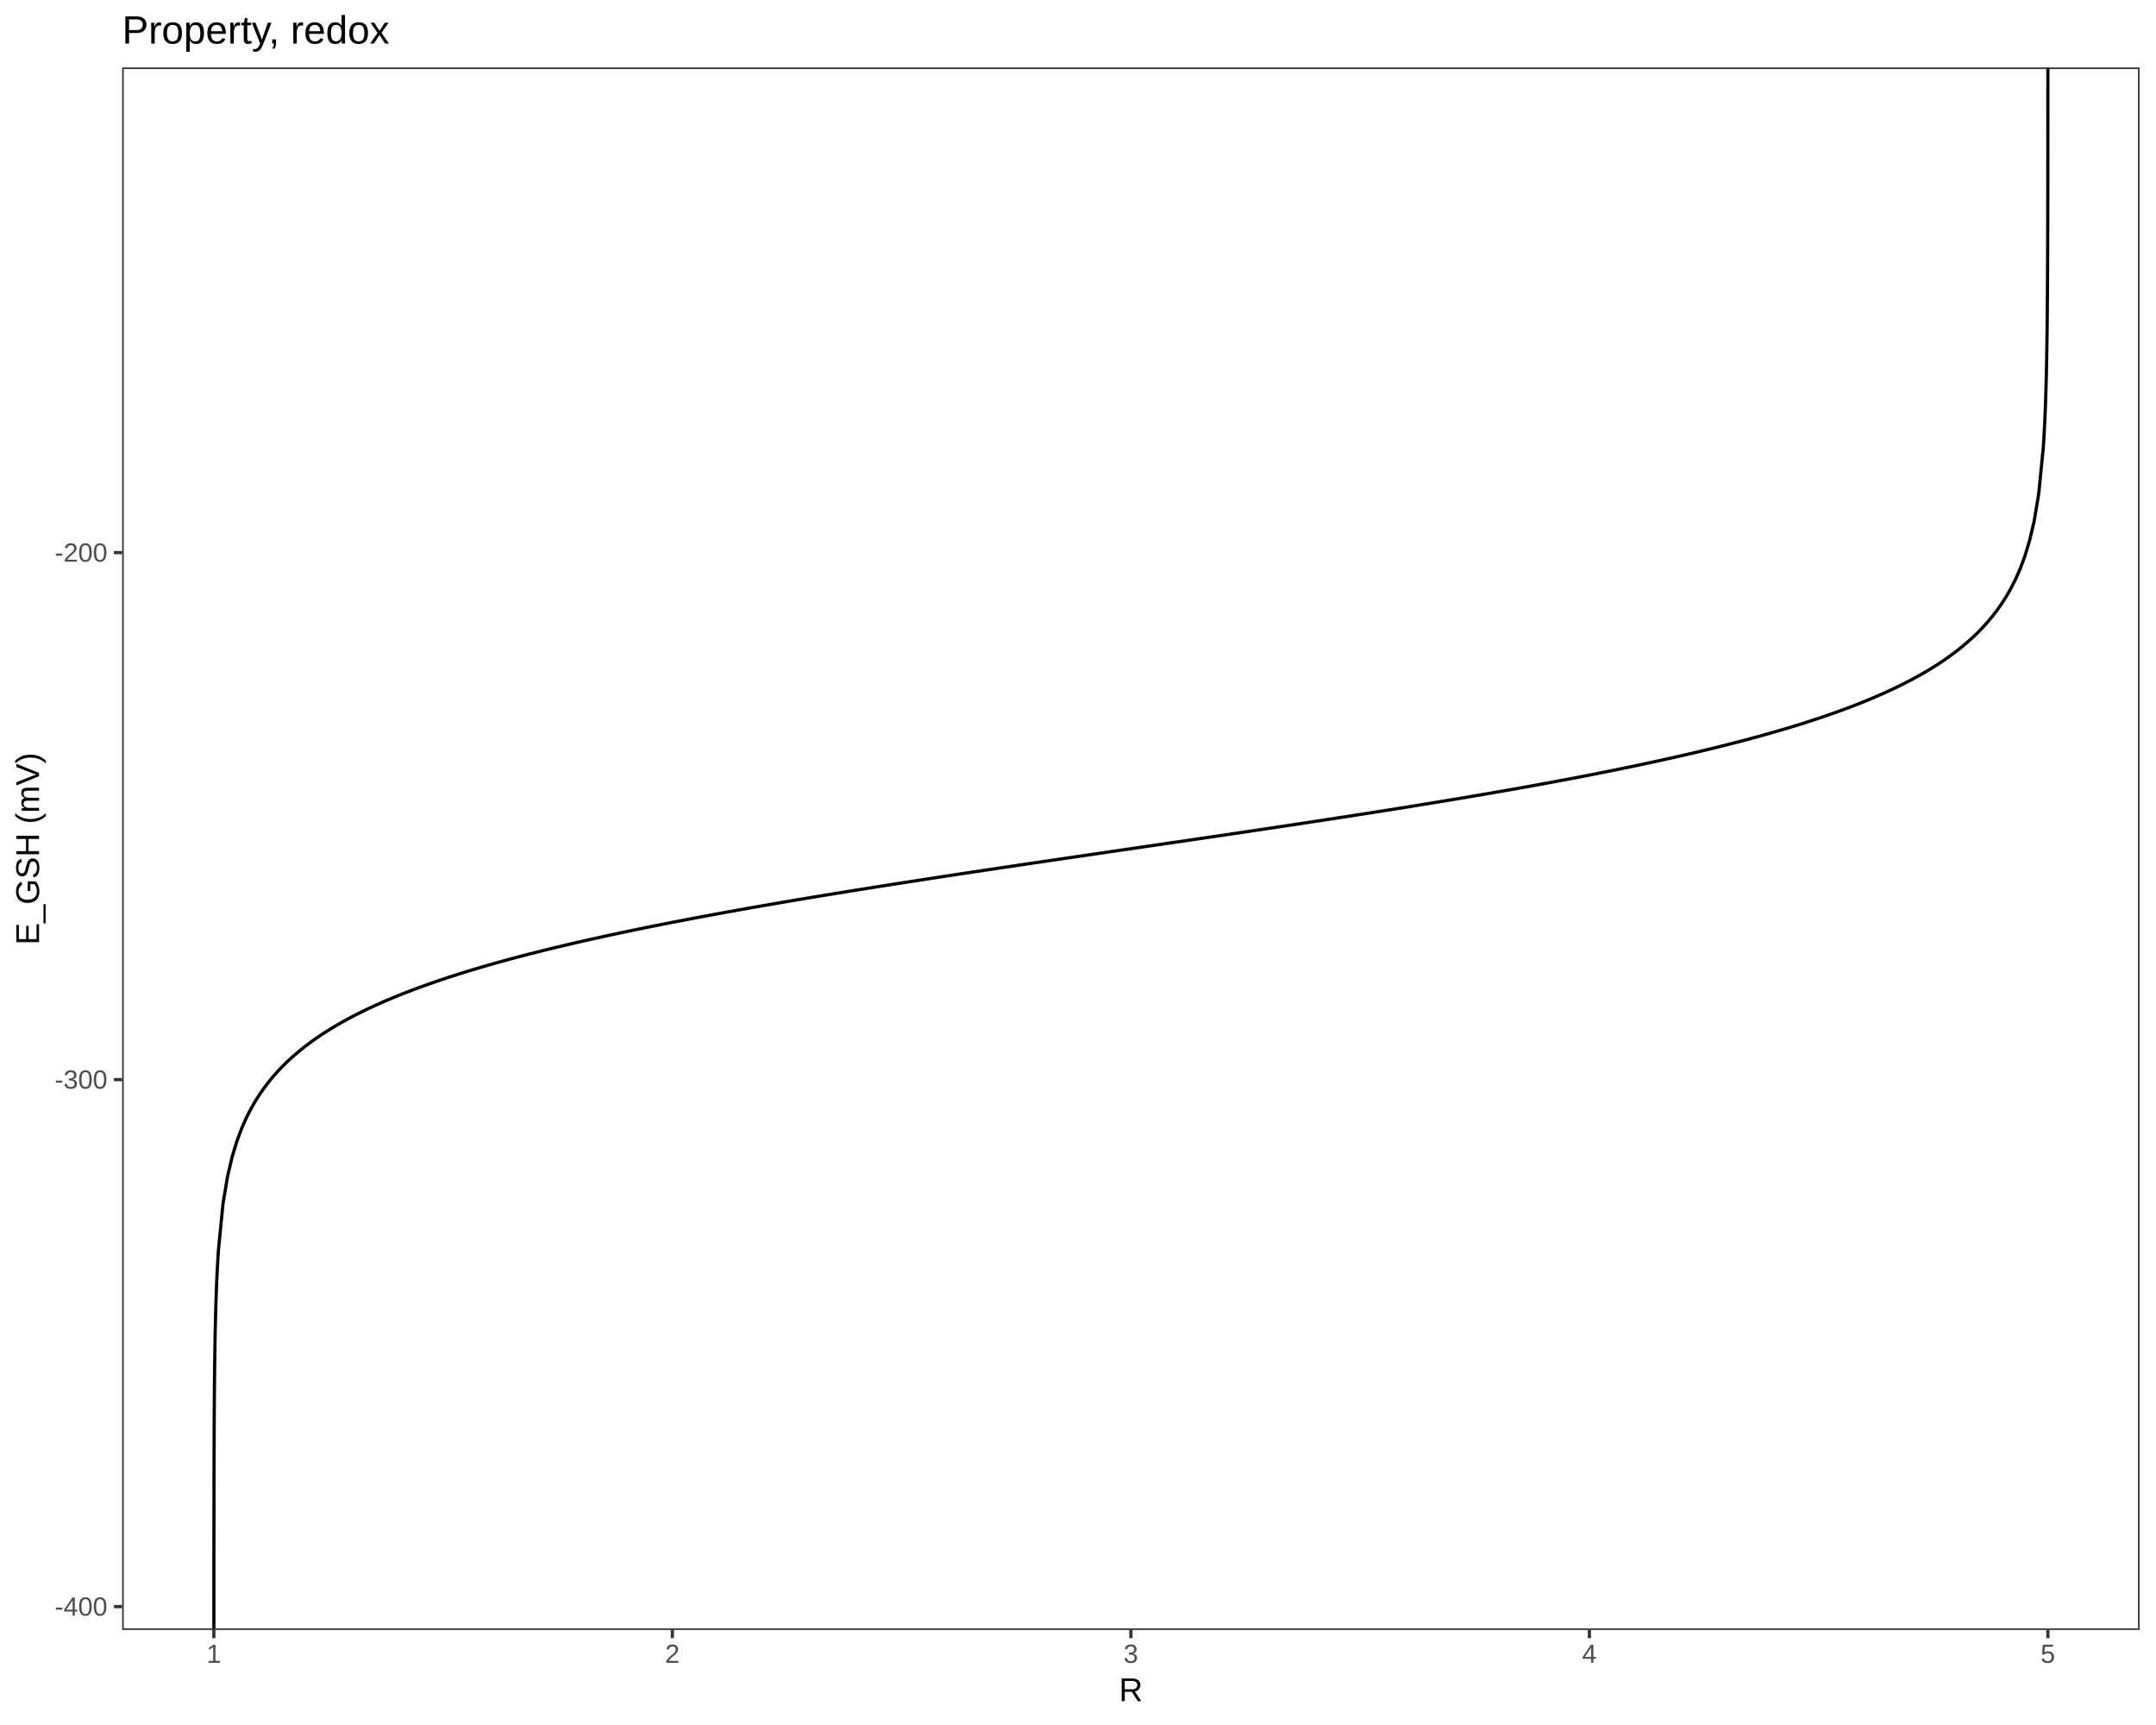
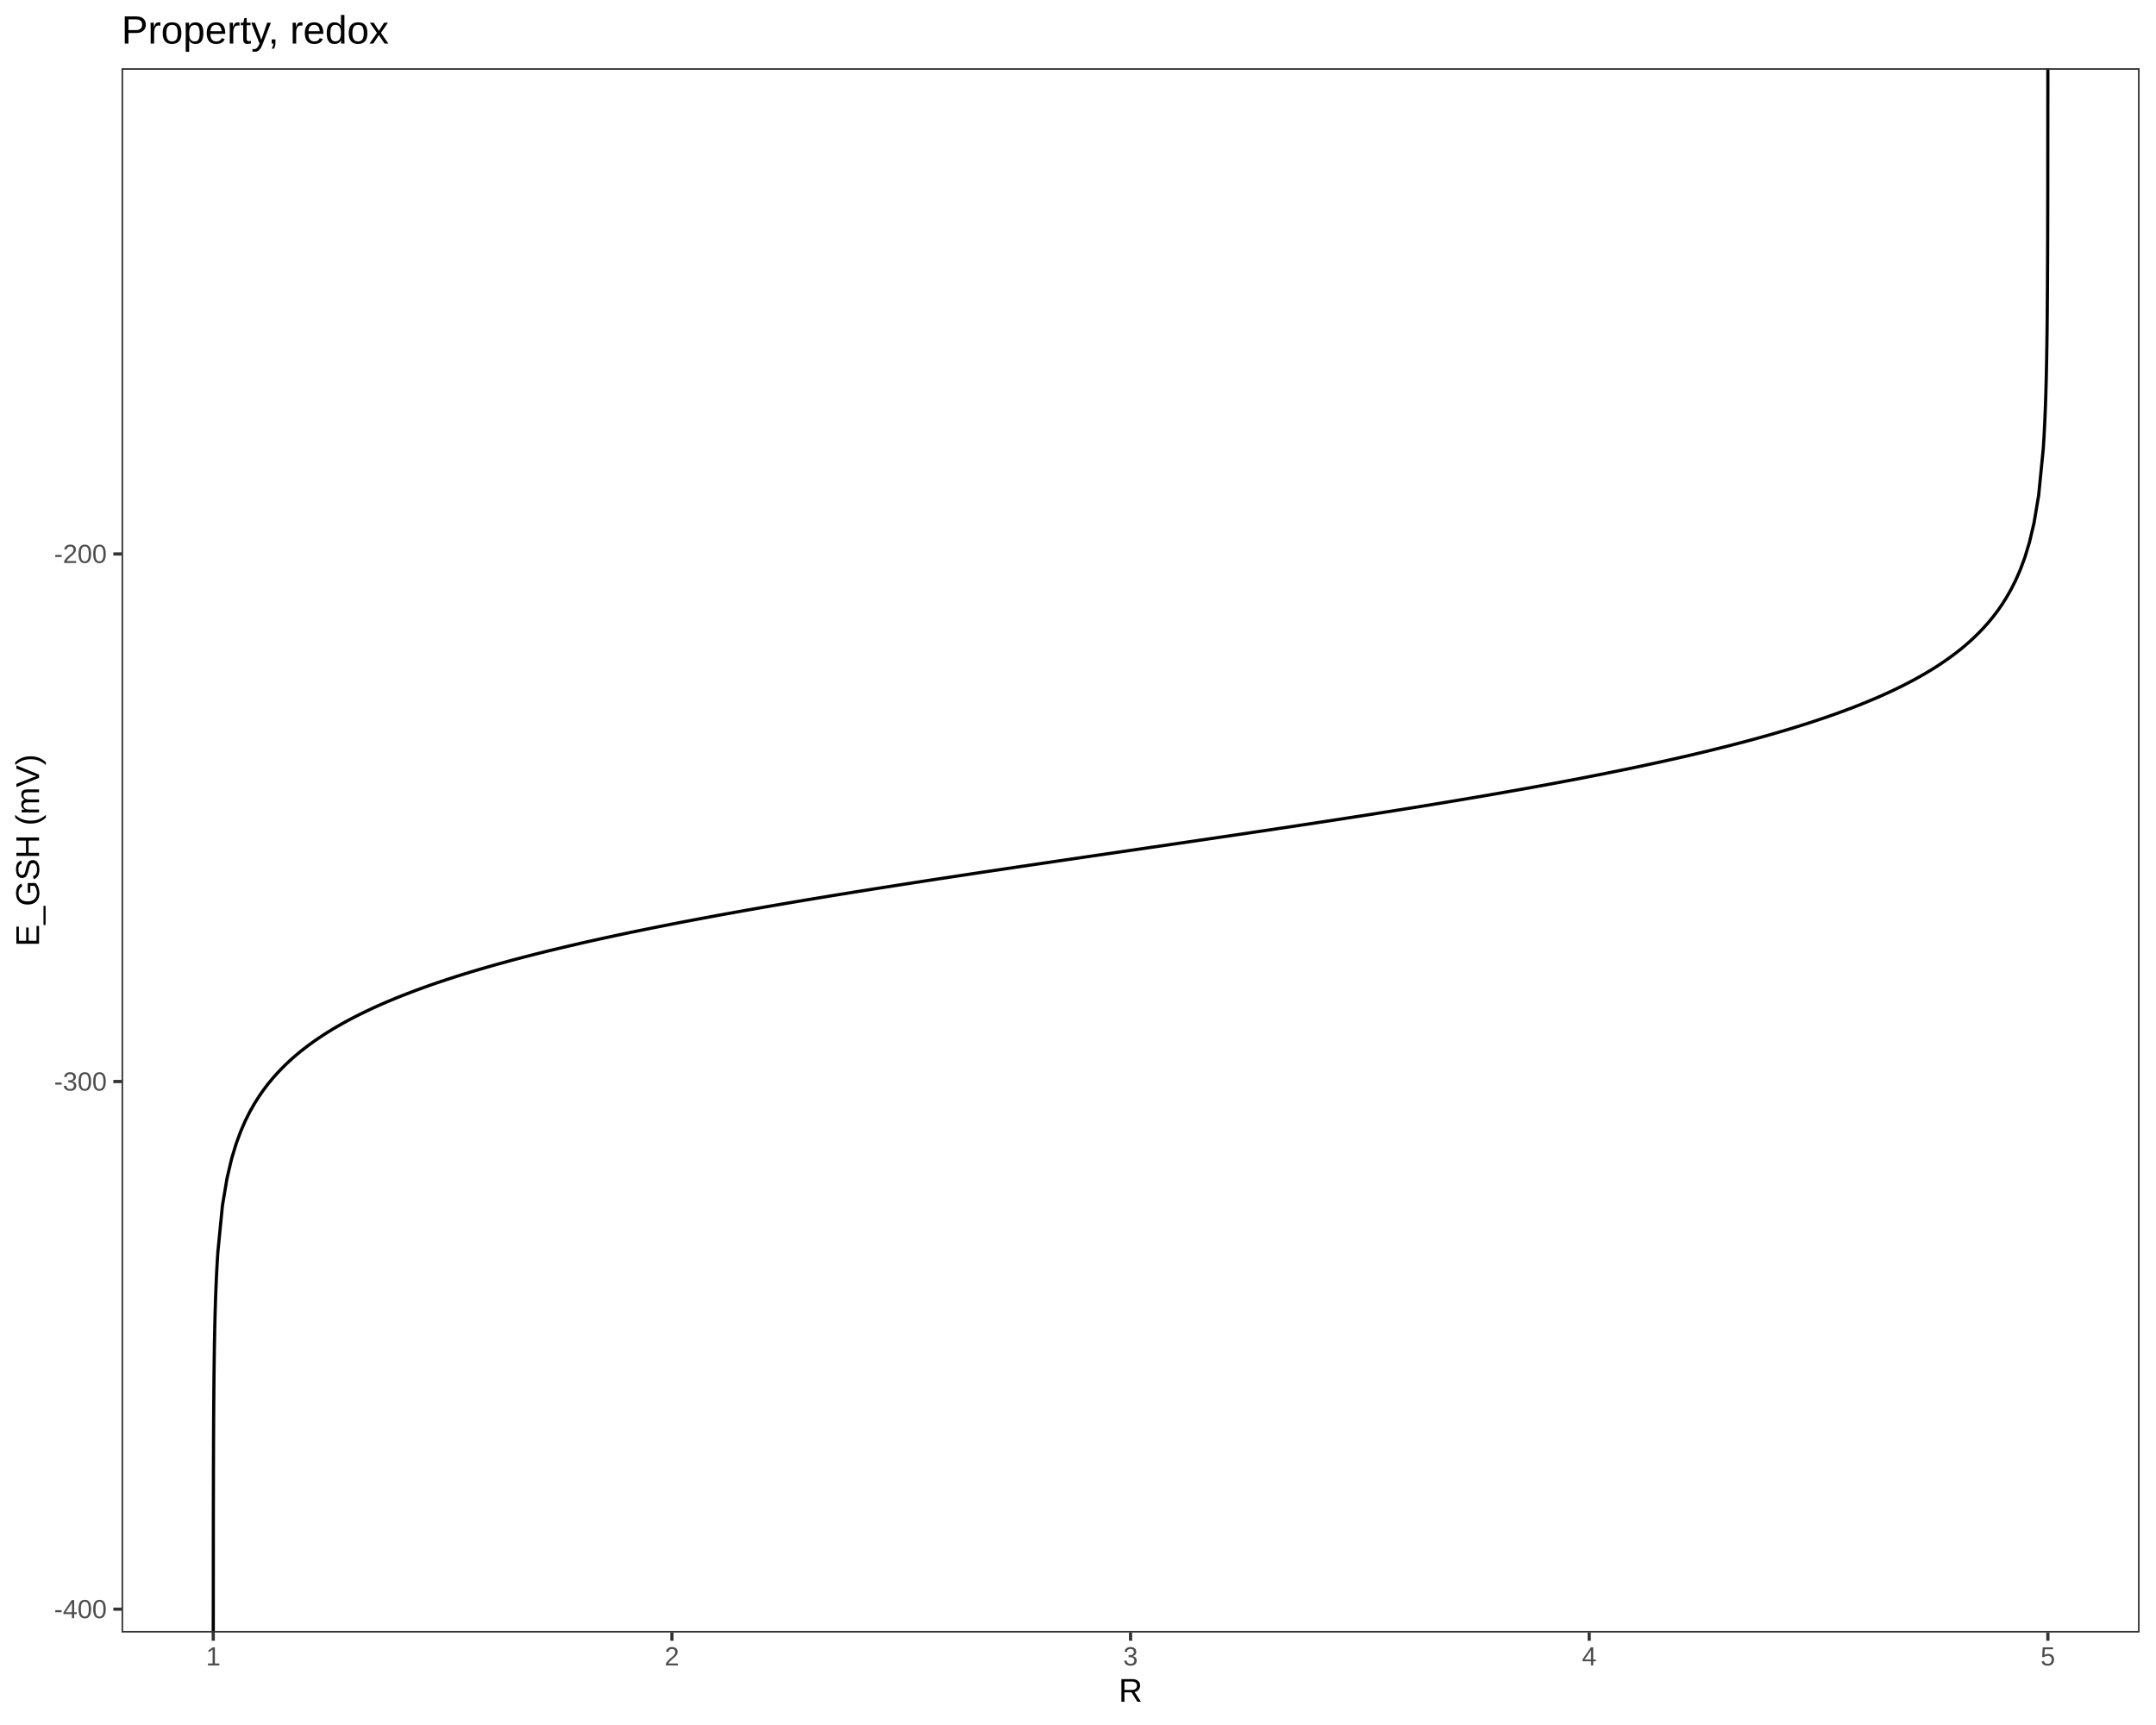
<svg xmlns="http://www.w3.org/2000/svg" viewBox="0 0 720.00 576.00">
  <defs>
    <style type="text/css">
    line, polyline, polygon, path, rect, circle {
      fill: none;
      stroke: #000000;
      stroke-linecap: round;
      stroke-linejoin: round;
      stroke-miterlimit: 10.00;
    }
  </style>
  </defs>
  <rect width="100%" height="100%" style="stroke: none; fill: #FFFFFF;" />
  <rect x="0.00" y="0.00" width="720.00" height="576.00" style="stroke-width: 1.07; stroke: #FFFFFF; fill: #FFFFFF;" />
  <defs>
-     <clipPath id="cpNDAuNzl8NzE0LjUyfDU0NC4yN3wyMi41Mg==">
-       <rect x="40.79" y="22.52" width="673.73" height="521.75" />
+     <clipPath id="cpNDAuNTl8NzE0LjUyfDU0NS4xM3wyMi43Nw==">
+       <rect x="40.59" y="22.77" width="673.93" height="522.36" />
    </clipPath>
  </defs>
-   <rect x="40.79" y="22.52" width="673.73" height="521.75" style="stroke-width: 1.07; stroke: none; fill: #FFFFFF;" clip-path="url(#cpNDAuNzl8NzE0LjUyfDU0NC4yN3wyMi41Mg==)" />
-   <polyline points="71.42,544.27 71.43,520.56 71.45,505.04 71.46,495.97 71.48,489.53 71.49,484.53 71.51,480.45 71.52,477.00 71.54,474.01 71.55,471.38 71.57,469.02 71.58,466.88 71.60,464.94 71.61,463.14 71.63,461.48 71.65,459.94 71.66,458.49 71.68,457.14 71.69,455.86 71.71,454.65 71.72,453.50 71.74,452.41 71.75,451.36 71.77,450.37 71.78,449.42 71.80,448.50 71.81,447.62 71.83,446.78 71.84,445.96 71.86,445.18 71.87,444.42 71.89,443.68 71.91,442.97 71.92,442.28 71.94,441.61 71.95,440.97 71.97,440.33 71.98,439.72 72.00,439.12 72.01,438.54 72.03,437.97 72.04,437.42 72.06,436.88 72.07,436.35 72.09,435.84 72.10,435.34 72.12,434.84 72.14,434.36 72.15,433.89 72.17,433.43 72.18,432.97 72.20,432.53 72.21,432.10 72.23,431.67 72.24,431.25 72.26,430.84 72.27,430.43 72.29,430.04 72.30,429.65 72.32,429.26 72.33,428.89 72.35,428.52 72.36,428.15 72.38,427.79 72.40,427.44 72.41,427.09 72.43,426.75 72.44,426.41 72.46,426.08 72.47,425.76 72.49,425.43 72.50,425.11 72.52,424.80 72.53,424.49 72.55,424.19 72.56,423.89 72.58,423.59 72.59,423.30 72.61,423.01 72.63,422.72 72.64,422.44 72.66,422.16 72.67,421.88 72.69,421.61 72.70,421.34 72.72,421.08 72.73,420.82 72.75,420.56 72.76,420.30 72.78,420.05 72.79,419.80 72.81,419.55 72.82,419.30 72.84,419.06 72.85,418.82 72.87,418.58 72.89,418.35 72.90,418.12 72.92,417.89 72.93,417.66 72.95,417.43 74.48,401.86 76.01,392.73 77.54,386.24 79.07,381.19 80.60,377.05 82.13,373.54 83.66,370.50 85.20,367.80 86.73,365.39 88.26,363.20 89.79,361.19 91.32,359.34 92.85,357.63 94.38,356.03 95.91,354.52 97.45,353.11 98.98,351.77 100.51,350.50 102.04,349.29 103.57,348.14 105.10,347.04 106.63,345.99 108.16,344.98 109.70,344.00 111.23,343.07 112.76,342.16 114.29,341.29 115.82,340.44 117.35,339.62 118.88,338.83 120.41,338.06 121.95,337.31 123.48,336.58 125.01,335.87 126.54,335.18 128.07,334.50 129.60,333.84 131.13,333.20 132.66,332.57 134.19,331.96 135.73,331.35 137.26,330.77 138.79,330.19 140.32,329.62 141.85,329.07 143.38,328.52 144.91,327.99 146.44,327.46 147.98,326.95 149.51,326.44 151.04,325.94 152.57,325.45 154.10,324.97 155.63,324.49 157.16,324.02 158.69,323.56 160.23,323.11 161.76,322.66 163.29,322.22 164.82,321.78 166.35,321.35 167.88,320.93 169.41,320.51 170.94,320.09 172.47,319.69 174.01,319.28 175.54,318.88 177.07,318.49 178.60,318.10 180.13,317.71 181.66,317.33 183.19,316.96 184.72,316.58 186.26,316.21 187.79,315.85 189.32,315.49 190.85,315.13 192.38,314.77 193.91,314.42 195.44,314.07 196.97,313.73 198.51,313.39 200.04,313.05 201.57,312.71 203.10,312.38 204.63,312.05 206.16,311.72 207.69,311.40 209.22,311.08 210.75,310.76 212.29,310.44 213.82,310.12 215.35,309.81 216.88,309.50 218.41,309.19 219.94,308.89 221.47,308.58 223.00,308.28 224.54,307.98 226.07,307.69 227.60,307.39 229.13,307.10 230.66,306.81 232.19,306.52 233.72,306.23 235.25,305.94 236.79,305.66 238.32,305.37 239.85,305.09 241.38,304.81 242.91,304.53 244.44,304.26 245.97,303.98 247.50,303.71 249.03,303.44 250.57,303.16 252.10,302.89 253.63,302.63 255.16,302.36 256.69,302.09 258.22,301.83 259.75,301.57 261.28,301.30 262.82,301.04 264.35,300.78 265.88,300.52 267.41,300.27 268.94,300.01 270.47,299.75 272.00,299.50 273.53,299.25 275.07,298.99 276.60,298.74 278.13,298.49 279.66,298.24 281.19,297.99 282.72,297.74 284.25,297.50 285.78,297.25 287.31,297.01 288.85,296.76 290.38,296.52 291.91,296.27 293.44,296.03 294.97,295.79 296.50,295.55 298.03,295.31 299.56,295.07 301.10,294.83 302.63,294.59 304.16,294.35 305.69,294.12 307.22,293.88 308.75,293.64 310.28,293.41 311.81,293.17 313.35,292.94 314.88,292.70 316.41,292.47 317.94,292.24 319.47,292.01 321.00,291.77 322.53,291.54 324.06,291.31 325.60,291.08 327.13,290.85 328.66,290.62 330.19,290.39 331.72,290.16 333.25,289.93 334.78,289.70 336.31,289.48 337.84,289.25 339.38,289.02 340.91,288.79 342.44,288.57 343.97,288.34 345.50,288.11 347.03,287.89 348.56,287.66 350.09,287.44 351.63,287.21 353.16,286.98 354.69,286.76 356.22,286.53 357.75,286.31 359.28,286.09 360.81,285.86 362.34,285.64 363.88,285.41 365.41,285.19 366.94,284.96 368.47,284.74 370.00,284.52 371.53,284.29 373.06,284.07 374.59,283.84 376.12,283.62 377.66,283.40 379.19,283.17 380.72,282.95 382.25,282.72 383.78,282.50 385.31,282.28 386.84,282.05 388.37,281.83 389.91,281.60 391.44,281.38 392.97,281.16 394.50,280.93 396.03,280.71 397.56,280.48 399.09,280.26 400.62,280.03 402.16,279.81 403.69,279.58 405.22,279.36 406.75,279.13 408.28,278.91 409.81,278.68 411.34,278.45 412.87,278.23 414.40,278.00 415.94,277.77 417.47,277.54 419.00,277.32 420.53,277.09 422.06,276.86 423.59,276.63 425.12,276.40 426.65,276.17 428.19,275.94 429.72,275.71 431.25,275.48 432.78,275.25 434.31,275.02 435.84,274.79 437.37,274.55 438.90,274.32 440.44,274.09 441.97,273.85 443.50,273.62 445.03,273.39 446.56,273.15 448.09,272.91 449.62,272.68 451.15,272.44 452.68,272.20 454.22,271.96 455.75,271.72 457.28,271.48 458.81,271.24 460.34,271.00 461.87,270.76 463.40,270.52 464.93,270.28 466.47,270.03 468.00,269.79 469.53,269.54 471.06,269.30 472.59,269.05 474.12,268.80 475.65,268.55 477.18,268.30 478.72,268.05 480.25,267.80 481.78,267.55 483.31,267.29 484.84,267.04 486.37,266.78 487.90,266.53 489.43,266.27 490.96,266.01 492.50,265.75 494.03,265.49 495.56,265.23 497.09,264.96 498.62,264.70 500.15,264.43 501.68,264.17 503.21,263.90 504.75,263.63 506.28,263.36 507.81,263.08 509.34,262.81 510.87,262.54 512.40,262.26 513.93,261.98 515.46,261.70 517.00,261.42 518.53,261.14 520.06,260.85 521.59,260.56 523.12,260.28 524.65,259.99 526.18,259.70 527.71,259.40 529.25,259.11 530.78,258.81 532.31,258.51 533.84,258.21 535.37,257.90 536.90,257.60 538.43,257.29 539.96,256.98 541.49,256.67 543.03,256.35 544.56,256.04 546.09,255.72 547.62,255.39 549.15,255.07 550.68,254.74 552.21,254.41 553.74,254.08 555.28,253.74 556.81,253.40 558.34,253.06 559.87,252.72 561.40,252.37 562.93,252.02 564.46,251.66 565.99,251.31 567.53,250.94 569.06,250.58 570.59,250.21 572.12,249.84 573.65,249.46 575.18,249.08 576.71,248.69 578.24,248.30 579.77,247.91 581.31,247.51 582.84,247.11 584.37,246.70 585.90,246.28 587.43,245.87 588.96,245.44 590.49,245.01 592.02,244.57 593.56,244.13 595.09,243.68 596.62,243.23 598.15,242.77 599.68,242.30 601.21,241.83 602.74,241.34 604.27,240.85 605.81,240.35 607.34,239.85 608.87,239.33 610.40,238.80 611.93,238.27 613.46,237.73 614.99,237.17 616.52,236.60 618.05,236.03 619.59,235.44 621.12,234.84 622.65,234.22 624.18,233.59 625.71,232.95 627.24,232.29 628.77,231.62 630.30,230.92 631.84,230.21 633.37,229.48 634.90,228.73 636.43,227.96 637.96,227.17 639.49,226.35 641.02,225.50 642.55,224.63 644.09,223.73 645.62,222.79 647.15,221.82 648.68,220.80 650.21,219.75 651.74,218.65 653.27,217.50 654.80,216.29 656.33,215.02 657.87,213.68 659.40,212.27 660.93,210.77 662.46,209.16 663.99,207.45 665.52,205.60 667.05,203.59 668.58,201.40 670.12,198.99 671.65,196.29 673.18,193.25 674.71,189.74 676.24,185.61 677.77,180.55 679.30,174.06 680.83,164.93 682.37,149.36 682.38,149.13 682.40,148.91 682.41,148.68 682.43,148.44 682.44,148.21 682.46,147.97 682.47,147.73 682.49,147.49 682.50,147.24 682.52,147.00 682.53,146.75 682.55,146.49 682.56,146.24 682.58,145.98 682.59,145.71 682.61,145.45 682.63,145.18 682.64,144.91 682.66,144.63 682.67,144.35 682.69,144.07 682.70,143.79 682.72,143.50 682.73,143.20 682.75,142.91 682.76,142.61 682.78,142.30 682.79,141.99 682.81,141.68 682.82,141.36 682.84,141.04 682.86,140.71 682.87,140.38 682.89,140.04 682.90,139.70 682.92,139.35 682.93,139.00 682.95,138.64 682.96,138.27 682.98,137.90 682.99,137.53 683.01,137.14 683.02,136.75 683.04,136.36 683.05,135.95 683.07,135.54 683.08,135.12 683.10,134.70 683.12,134.26 683.13,133.82 683.15,133.37 683.16,132.90 683.18,132.43 683.19,131.95 683.21,131.46 683.22,130.95 683.24,130.44 683.25,129.91 683.27,129.37 683.28,128.82 683.30,128.25 683.31,127.67 683.33,127.07 683.35,126.46 683.36,125.83 683.38,125.18 683.39,124.51 683.41,123.82 683.42,123.11 683.44,122.37 683.45,121.62 683.47,120.83 683.48,120.01 683.50,119.17 683.51,118.29 683.53,117.38 683.54,116.42 683.56,115.43 683.57,114.39 683.59,113.29 683.61,112.15 683.62,110.94 683.64,109.66 683.65,108.30 683.67,106.85 683.68,105.31 683.70,103.65 683.71,101.86 683.73,99.91 683.74,97.78 683.76,95.42 683.77,92.78 683.79,89.79 683.80,86.34 683.82,82.26 683.84,77.27 683.85,70.83 683.87,61.75 683.88,46.24 683.90,22.52 " style="stroke-width: 1.07; stroke-linecap: butt;" clip-path="url(#cpNDAuNzl8NzE0LjUyfDU0NC4yN3wyMi41Mg==)" />
-   <rect x="40.79" y="22.52" width="673.73" height="521.75" style="stroke-width: 1.07; stroke: #333333;" clip-path="url(#cpNDAuNzl8NzE0LjUyfDU0NC4yN3wyMi41Mg==)" />
+   <rect x="40.59" y="22.77" width="673.93" height="522.36" style="stroke-width: 1.07; stroke: none; fill: #FFFFFF;" clip-path="url(#cpNDAuNTl8NzE0LjUyfDU0NS4xM3wyMi43Nw==)" />
+   <polyline points="71.22,545.13 71.24,521.39 71.25,505.86 71.27,496.77 71.28,490.32 71.30,485.32 71.31,481.24 71.33,477.78 71.34,474.79 71.36,472.15 71.37,469.79 71.39,467.65 71.41,465.70 71.42,463.91 71.44,462.25 71.45,460.70 71.47,459.25 71.48,457.89 71.50,456.61 71.51,455.40 71.53,454.25 71.54,453.16 71.56,452.11 71.57,451.12 71.59,450.16 71.60,449.25 71.62,448.37 71.64,447.52 71.65,446.71 71.67,445.92 71.68,445.16 71.70,444.43 71.71,443.71 71.73,443.02 71.74,442.35 71.76,441.70 71.77,441.07 71.79,440.46 71.80,439.86 71.82,439.28 71.83,438.71 71.85,438.16 71.86,437.61 71.88,437.09 71.90,436.57 71.91,436.07 71.93,435.57 71.94,435.09 71.96,434.62 71.97,434.16 71.99,433.70 72.00,433.26 72.02,432.82 72.03,432.40 72.05,431.98 72.06,431.57 72.08,431.16 72.09,430.76 72.11,430.37 72.13,429.99 72.14,429.61 72.16,429.24 72.17,428.88 72.19,428.52 72.20,428.16 72.22,427.82 72.23,427.47 72.25,427.14 72.26,426.80 72.28,426.48 72.29,426.15 72.31,425.83 72.32,425.52 72.34,425.21 72.35,424.91 72.37,424.60 72.39,424.31 72.40,424.01 72.42,423.72 72.43,423.44 72.45,423.16 72.46,422.88 72.48,422.60 72.49,422.33 72.51,422.06 72.52,421.79 72.54,421.53 72.55,421.27 72.57,421.02 72.58,420.76 72.60,420.51 72.62,420.26 72.63,420.02 72.65,419.77 72.66,419.53 72.68,419.30 72.69,419.06 72.71,418.83 72.72,418.60 72.74,418.37 72.75,418.14 74.28,402.56 75.82,393.42 77.35,386.91 78.88,381.86 80.41,377.71 81.94,374.20 83.47,371.15 85.01,368.46 86.54,366.04 88.07,363.85 89.60,361.84 91.13,359.99 92.66,358.27 94.20,356.67 95.73,355.16 97.26,353.74 98.79,352.40 100.32,351.13 101.85,349.93 103.39,348.77 104.92,347.67 106.45,346.62 107.98,345.60 109.51,344.63 111.04,343.69 112.58,342.79 114.11,341.91 115.64,341.06 117.17,340.24 118.70,339.45 120.23,338.68 121.77,337.93 123.30,337.20 124.83,336.48 126.36,335.79 127.89,335.12 129.42,334.46 130.96,333.81 132.49,333.18 134.02,332.57 135.55,331.97 137.08,331.38 138.61,330.80 140.15,330.23 141.68,329.68 143.21,329.13 144.74,328.59 146.27,328.07 147.80,327.55 149.34,327.04 150.87,326.55 152.40,326.05 153.93,325.57 155.46,325.09 156.99,324.63 158.53,324.16 160.06,323.71 161.59,323.26 163.12,322.82 164.65,322.38 166.18,321.95 167.72,321.53 169.25,321.11 170.78,320.69 172.31,320.28 173.84,319.88 175.37,319.48 176.91,319.09 178.44,318.69 179.97,318.31 181.50,317.93 183.03,317.55 184.56,317.18 186.10,316.81 187.63,316.44 189.16,316.08 190.69,315.72 192.22,315.37 193.75,315.01 195.29,314.66 196.82,314.32 198.35,313.98 199.88,313.64 201.41,313.30 202.94,312.97 204.48,312.64 206.01,312.31 207.54,311.99 209.07,311.66 210.60,311.34 212.13,311.03 213.67,310.71 215.20,310.40 216.73,310.09 218.26,309.78 219.79,309.47 221.32,309.17 222.86,308.87 224.39,308.57 225.92,308.27 227.45,307.97 228.98,307.68 230.51,307.39 232.05,307.10 233.58,306.81 235.11,306.52 236.64,306.24 238.17,305.95 239.70,305.67 241.24,305.39 242.77,305.11 244.30,304.84 245.83,304.56 247.36,304.29 248.89,304.01 250.43,303.74 251.96,303.47 253.49,303.20 255.02,302.94 256.55,302.67 258.08,302.41 259.62,302.14 261.15,301.88 262.68,301.62 264.21,301.36 265.74,301.10 267.27,300.84 268.81,300.58 270.34,300.33 271.87,300.07 273.40,299.82 274.93,299.57 276.46,299.31 278.00,299.06 279.53,298.81 281.06,298.56 282.59,298.32 284.12,298.07 285.65,297.82 287.19,297.58 288.72,297.33 290.25,297.09 291.78,296.84 293.31,296.60 294.84,296.36 296.38,296.12 297.91,295.88 299.44,295.64 300.97,295.40 302.50,295.16 304.03,294.92 305.57,294.68 307.10,294.45 308.63,294.21 310.16,293.97 311.69,293.74 313.22,293.50 314.76,293.27 316.29,293.04 317.82,292.80 319.35,292.57 320.88,292.34 322.41,292.11 323.95,291.87 325.48,291.64 327.01,291.41 328.54,291.18 330.07,290.95 331.60,290.72 333.14,290.50 334.67,290.27 336.20,290.04 337.73,289.81 339.26,289.58 340.79,289.35 342.33,289.13 343.86,288.90 345.39,288.67 346.92,288.45 348.45,288.22 349.98,288.00 351.52,287.77 353.05,287.54 354.58,287.32 356.11,287.09 357.64,286.87 359.17,286.64 360.71,286.42 362.24,286.19 363.77,285.97 365.30,285.74 366.83,285.52 368.36,285.30 369.90,285.07 371.43,284.85 372.96,284.62 374.49,284.40 376.02,284.18 377.55,283.95 379.09,283.73 380.62,283.50 382.15,283.28 383.68,283.05 385.21,282.83 386.74,282.61 388.28,282.38 389.81,282.16 391.34,281.93 392.87,281.71 394.40,281.48 395.93,281.26 397.47,281.03 399.00,280.81 400.53,280.58 402.06,280.36 403.59,280.13 405.12,279.91 406.66,279.68 408.19,279.45 409.72,279.23 411.25,279.00 412.78,278.77 414.31,278.55 415.85,278.32 417.38,278.09 418.91,277.86 420.44,277.64 421.97,277.41 423.50,277.18 425.04,276.95 426.57,276.72 428.10,276.49 429.63,276.26 431.16,276.03 432.69,275.80 434.23,275.56 435.76,275.33 437.29,275.10 438.82,274.87 440.35,274.63 441.88,274.40 443.42,274.16 444.95,273.93 446.48,273.69 448.01,273.46 449.54,273.22 451.07,272.98 452.61,272.74 454.14,272.51 455.67,272.27 457.20,272.03 458.73,271.79 460.26,271.54 461.80,271.30 463.33,271.06 464.86,270.82 466.39,270.57 467.92,270.33 469.45,270.08 470.99,269.83 472.52,269.59 474.05,269.34 475.58,269.09 477.11,268.84 478.64,268.59 480.18,268.34 481.71,268.08 483.24,267.83 484.77,267.57 486.30,267.32 487.83,267.06 489.37,266.80 490.90,266.54 492.43,266.28 493.96,266.02 495.49,265.76 497.02,265.50 498.56,265.23 500.09,264.97 501.62,264.70 503.15,264.43 504.68,264.16 506.21,263.89 507.75,263.62 509.28,263.34 510.81,263.07 512.34,262.79 513.87,262.51 515.40,262.23 516.94,261.95 518.47,261.66 520.00,261.38 521.53,261.09 523.06,260.80 524.59,260.51 526.13,260.22 527.66,259.93 529.19,259.63 530.72,259.33 532.25,259.03 533.78,258.73 535.32,258.43 536.85,258.12 538.38,257.81 539.91,257.50 541.44,257.19 542.97,256.88 544.51,256.56 546.04,256.24 547.57,255.92 549.10,255.59 550.63,255.26 552.16,254.93 553.70,254.60 555.23,254.26 556.76,253.92 558.29,253.58 559.82,253.24 561.35,252.89 562.89,252.54 564.42,252.18 565.95,251.82 567.48,251.46 569.01,251.10 570.54,250.73 572.08,250.35 573.61,249.97 575.14,249.59 576.67,249.21 578.20,248.82 579.73,248.42 581.27,248.02 582.80,247.62 584.33,247.21 585.86,246.80 587.39,246.38 588.92,245.95 590.46,245.52 591.99,245.08 593.52,244.64 595.05,244.19 596.58,243.74 598.11,243.28 599.65,242.81 601.18,242.33 602.71,241.85 604.24,241.36 605.77,240.86 607.30,240.35 608.84,239.83 610.37,239.31 611.90,238.77 613.43,238.23 614.96,237.67 616.49,237.10 618.03,236.53 619.56,235.94 621.09,235.33 622.62,234.72 624.15,234.09 625.68,233.44 627.22,232.79 628.75,232.11 630.28,231.42 631.81,230.71 633.34,229.98 634.87,229.23 636.41,228.45 637.94,227.66 639.47,226.84 641.00,225.99 642.53,225.12 644.06,224.21 645.60,223.27 647.13,222.30 648.66,221.28 650.19,220.23 651.72,219.13 653.25,217.98 654.79,216.77 656.32,215.50 657.85,214.16 659.38,212.74 660.91,211.24 662.44,209.63 663.98,207.91 665.51,206.06 667.04,204.06 668.57,201.86 670.10,199.44 671.63,196.75 673.17,193.70 674.70,190.19 676.23,186.05 677.76,180.99 679.29,174.49 680.82,165.35 682.36,149.76 682.37,149.53 682.39,149.30 682.40,149.07 682.42,148.84 682.43,148.61 682.45,148.37 682.46,148.13 682.48,147.88 682.49,147.64 682.51,147.39 682.52,147.14 682.54,146.89 682.55,146.63 682.57,146.37 682.59,146.11 682.60,145.84 682.62,145.57 682.63,145.30 682.65,145.03 682.66,144.75 682.68,144.46 682.69,144.18 682.71,143.89 682.72,143.59 682.74,143.30 682.75,143.00 682.77,142.69 682.78,142.38 682.80,142.07 682.82,141.75 682.83,141.43 682.85,141.10 682.86,140.77 682.88,140.43 682.89,140.09 682.91,139.74 682.92,139.38 682.94,139.03 682.95,138.66 682.97,138.29 682.98,137.91 683.00,137.53 683.01,137.14 683.03,136.74 683.04,136.34 683.06,135.93 683.08,135.51 683.09,135.08 683.11,134.64 683.12,134.20 683.14,133.75 683.15,133.28 683.17,132.81 683.18,132.33 683.20,131.83 683.21,131.33 683.23,130.81 683.24,130.29 683.26,129.75 683.27,129.19 683.29,128.62 683.31,128.04 683.32,127.44 683.34,126.83 683.35,126.20 683.37,125.55 683.38,124.88 683.40,124.19 683.41,123.48 683.43,122.74 683.44,121.98 683.46,121.19 683.47,120.38 683.49,119.53 683.50,118.65 683.52,117.74 683.53,116.78 683.55,115.79 683.57,114.74 683.58,113.65 683.60,112.50 683.61,111.29 683.63,110.01 683.64,108.65 683.66,107.20 683.67,105.66 683.69,103.99 683.70,102.20 683.72,100.25 683.73,98.11 683.75,95.75 683.76,93.11 683.78,90.12 683.80,86.67 683.81,82.58 683.83,77.58 683.84,71.13 683.86,62.05 683.87,46.52 683.89,22.77 " style="stroke-width: 1.07; stroke-linecap: butt;" clip-path="url(#cpNDAuNTl8NzE0LjUyfDU0NS4xM3wyMi43Nw==)" />
+   <rect x="40.59" y="22.77" width="673.93" height="522.36" style="stroke-width: 1.07; stroke: #333333;" clip-path="url(#cpNDAuNTl8NzE0LjUyfDU0NS4xM3wyMi43Nw==)" />
  <defs>
    <clipPath id="cpMC4wMHw3MjAuMDB8NTc2LjAwfDAuMDA=">
      <rect x="0.00" y="0.00" width="720.00" height="576.00" />
    </clipPath>
  </defs>
  <g clip-path="url(#cpMC4wMHw3MjAuMDB8NTc2LjAwfDAuMDA=)">
-     <text x="18.27" y="539.49" style="font-size: 8.80px; fill: #4D4D4D; font-family: Liberation Sans;" textLength="17.59px" lengthAdjust="spacingAndGlyphs">-400</text>
+     <text x="18.06" y="540.34" style="font-size: 8.80px; fill: #4D4D4D; font-family: Liberation Sans;" textLength="17.59px" lengthAdjust="spacingAndGlyphs">-400</text>
  </g>
  <g clip-path="url(#cpMC4wMHw3MjAuMDB8NTc2LjAwfDAuMDA=)">
-     <text x="18.27" y="363.52" style="font-size: 8.80px; fill: #4D4D4D; font-family: Liberation Sans;" textLength="17.59px" lengthAdjust="spacingAndGlyphs">-300</text>
+     <text x="18.06" y="364.17" style="font-size: 8.80px; fill: #4D4D4D; font-family: Liberation Sans;" textLength="17.59px" lengthAdjust="spacingAndGlyphs">-300</text>
  </g>
  <g clip-path="url(#cpMC4wMHw3MjAuMDB8NTc2LjAwfDAuMDA=)">
-     <text x="18.27" y="187.55" style="font-size: 8.80px; fill: #4D4D4D; font-family: Liberation Sans;" textLength="17.59px" lengthAdjust="spacingAndGlyphs">-200</text>
+     <text x="18.06" y="187.99" style="font-size: 8.80px; fill: #4D4D4D; font-family: Liberation Sans;" textLength="17.59px" lengthAdjust="spacingAndGlyphs">-200</text>
  </g>
-   <polyline points="38.05,536.47 40.79,536.47 " style="stroke-width: 1.07; stroke: #333333; stroke-linecap: butt;" clip-path="url(#cpMC4wMHw3MjAuMDB8NTc2LjAwfDAuMDA=)" />
-   <polyline points="38.05,360.50 40.79,360.50 " style="stroke-width: 1.07; stroke: #333333; stroke-linecap: butt;" clip-path="url(#cpMC4wMHw3MjAuMDB8NTc2LjAwfDAuMDA=)" />
-   <polyline points="38.05,184.53 40.79,184.53 " style="stroke-width: 1.07; stroke: #333333; stroke-linecap: butt;" clip-path="url(#cpMC4wMHw3MjAuMDB8NTc2LjAwfDAuMDA=)" />
-   <polyline points="71.42,547.01 71.42,544.27 " style="stroke-width: 1.07; stroke: #333333; stroke-linecap: butt;" clip-path="url(#cpMC4wMHw3MjAuMDB8NTc2LjAwfDAuMDA=)" />
-   <polyline points="224.54,547.01 224.54,544.27 " style="stroke-width: 1.07; stroke: #333333; stroke-linecap: butt;" clip-path="url(#cpMC4wMHw3MjAuMDB8NTc2LjAwfDAuMDA=)" />
-   <polyline points="377.66,547.01 377.66,544.27 " style="stroke-width: 1.07; stroke: #333333; stroke-linecap: butt;" clip-path="url(#cpMC4wMHw3MjAuMDB8NTc2LjAwfDAuMDA=)" />
-   <polyline points="530.78,547.01 530.78,544.27 " style="stroke-width: 1.07; stroke: #333333; stroke-linecap: butt;" clip-path="url(#cpMC4wMHw3MjAuMDB8NTc2LjAwfDAuMDA=)" />
-   <polyline points="683.90,547.01 683.90,544.27 " style="stroke-width: 1.07; stroke: #333333; stroke-linecap: butt;" clip-path="url(#cpMC4wMHw3MjAuMDB8NTc2LjAwfDAuMDA=)" />
+   <polyline points="37.85,537.32 40.59,537.32 " style="stroke-width: 1.07; stroke: #333333; stroke-linecap: butt;" clip-path="url(#cpMC4wMHw3MjAuMDB8NTc2LjAwfDAuMDA=)" />
+   <polyline points="37.85,361.14 40.59,361.14 " style="stroke-width: 1.07; stroke: #333333; stroke-linecap: butt;" clip-path="url(#cpMC4wMHw3MjAuMDB8NTc2LjAwfDAuMDA=)" />
+   <polyline points="37.85,184.97 40.59,184.97 " style="stroke-width: 1.07; stroke: #333333; stroke-linecap: butt;" clip-path="url(#cpMC4wMHw3MjAuMDB8NTc2LjAwfDAuMDA=)" />
+   <polyline points="71.22,547.87 71.22,545.13 " style="stroke-width: 1.07; stroke: #333333; stroke-linecap: butt;" clip-path="url(#cpMC4wMHw3MjAuMDB8NTc2LjAwfDAuMDA=)" />
+   <polyline points="224.39,547.87 224.39,545.13 " style="stroke-width: 1.07; stroke: #333333; stroke-linecap: butt;" clip-path="url(#cpMC4wMHw3MjAuMDB8NTc2LjAwfDAuMDA=)" />
+   <polyline points="377.55,547.87 377.55,545.13 " style="stroke-width: 1.07; stroke: #333333; stroke-linecap: butt;" clip-path="url(#cpMC4wMHw3MjAuMDB8NTc2LjAwfDAuMDA=)" />
+   <polyline points="530.72,547.87 530.72,545.13 " style="stroke-width: 1.07; stroke: #333333; stroke-linecap: butt;" clip-path="url(#cpMC4wMHw3MjAuMDB8NTc2LjAwfDAuMDA=)" />
+   <polyline points="683.89,547.87 683.89,545.13 " style="stroke-width: 1.07; stroke: #333333; stroke-linecap: butt;" clip-path="url(#cpMC4wMHw3MjAuMDB8NTc2LjAwfDAuMDA=)" />
  <g clip-path="url(#cpMC4wMHw3MjAuMDB8NTc2LjAwfDAuMDA=)">
-     <text x="68.97" y="555.25" style="font-size: 8.80px; fill: #4D4D4D; font-family: Liberation Sans;" textLength="4.89px" lengthAdjust="spacingAndGlyphs">1</text>
+     <text x="68.78" y="556.11" style="font-size: 8.80px; fill: #4D4D4D; font-family: Liberation Sans;" textLength="4.89px" lengthAdjust="spacingAndGlyphs">1</text>
  </g>
  <g clip-path="url(#cpMC4wMHw3MjAuMDB8NTc2LjAwfDAuMDA=)">
-     <text x="222.09" y="555.25" style="font-size: 8.80px; fill: #4D4D4D; font-family: Liberation Sans;" textLength="4.89px" lengthAdjust="spacingAndGlyphs">2</text>
+     <text x="221.94" y="556.11" style="font-size: 8.80px; fill: #4D4D4D; font-family: Liberation Sans;" textLength="4.89px" lengthAdjust="spacingAndGlyphs">2</text>
  </g>
  <g clip-path="url(#cpMC4wMHw3MjAuMDB8NTc2LjAwfDAuMDA=)">
-     <text x="375.21" y="555.25" style="font-size: 8.80px; fill: #4D4D4D; font-family: Liberation Sans;" textLength="4.89px" lengthAdjust="spacingAndGlyphs">3</text>
+     <text x="375.11" y="556.11" style="font-size: 8.80px; fill: #4D4D4D; font-family: Liberation Sans;" textLength="4.89px" lengthAdjust="spacingAndGlyphs">3</text>
  </g>
  <g clip-path="url(#cpMC4wMHw3MjAuMDB8NTc2LjAwfDAuMDA=)">
-     <text x="528.33" y="555.25" style="font-size: 8.80px; fill: #4D4D4D; font-family: Liberation Sans;" textLength="4.89px" lengthAdjust="spacingAndGlyphs">4</text>
+     <text x="528.28" y="556.11" style="font-size: 8.80px; fill: #4D4D4D; font-family: Liberation Sans;" textLength="4.89px" lengthAdjust="spacingAndGlyphs">4</text>
  </g>
  <g clip-path="url(#cpMC4wMHw3MjAuMDB8NTc2LjAwfDAuMDA=)">
-     <text x="681.45" y="555.25" style="font-size: 8.80px; fill: #4D4D4D; font-family: Liberation Sans;" textLength="4.89px" lengthAdjust="spacingAndGlyphs">5</text>
+     <text x="681.44" y="556.11" style="font-size: 8.80px; fill: #4D4D4D; font-family: Liberation Sans;" textLength="4.89px" lengthAdjust="spacingAndGlyphs">5</text>
  </g>
  <g clip-path="url(#cpMC4wMHw3MjAuMDB8NTc2LjAwfDAuMDA=)">
-     <text x="373.69" y="568.04" style="font-size: 11.00px; font-family: Liberation Sans;" textLength="7.94px" lengthAdjust="spacingAndGlyphs">R</text>
+     <text x="373.59" y="568.24" style="font-size: 11.00px; font-family: Liberation Sans;" textLength="7.94px" lengthAdjust="spacingAndGlyphs">R</text>
  </g>
  <g clip-path="url(#cpMC4wMHw3MjAuMDB8NTc2LjAwfDAuMDA=)">
-     <text transform="translate(13.04,315.49) rotate(-90)" style="font-size: 11.00px; font-family: Liberation Sans;" textLength="64.19px" lengthAdjust="spacingAndGlyphs">E_GSH (mV)</text>
+     <text transform="translate(13.04,316.04) rotate(-90)" style="font-size: 11.00px; font-family: Liberation Sans;" textLength="64.19px" lengthAdjust="spacingAndGlyphs">E_GSH (mV)</text>
  </g>
  <g clip-path="url(#cpMC4wMHw3MjAuMDB8NTc2LjAwfDAuMDA=)">
-     <text x="40.79" y="14.56" style="font-size: 13.20px; font-family: Liberation Sans;" textLength="89.11px" lengthAdjust="spacingAndGlyphs">Property, redox</text>
+     <text x="40.59" y="14.56" style="font-size: 13.20px; font-family: Liberation Sans;" textLength="89.11px" lengthAdjust="spacingAndGlyphs">Property, redox</text>
  </g>
</svg>
